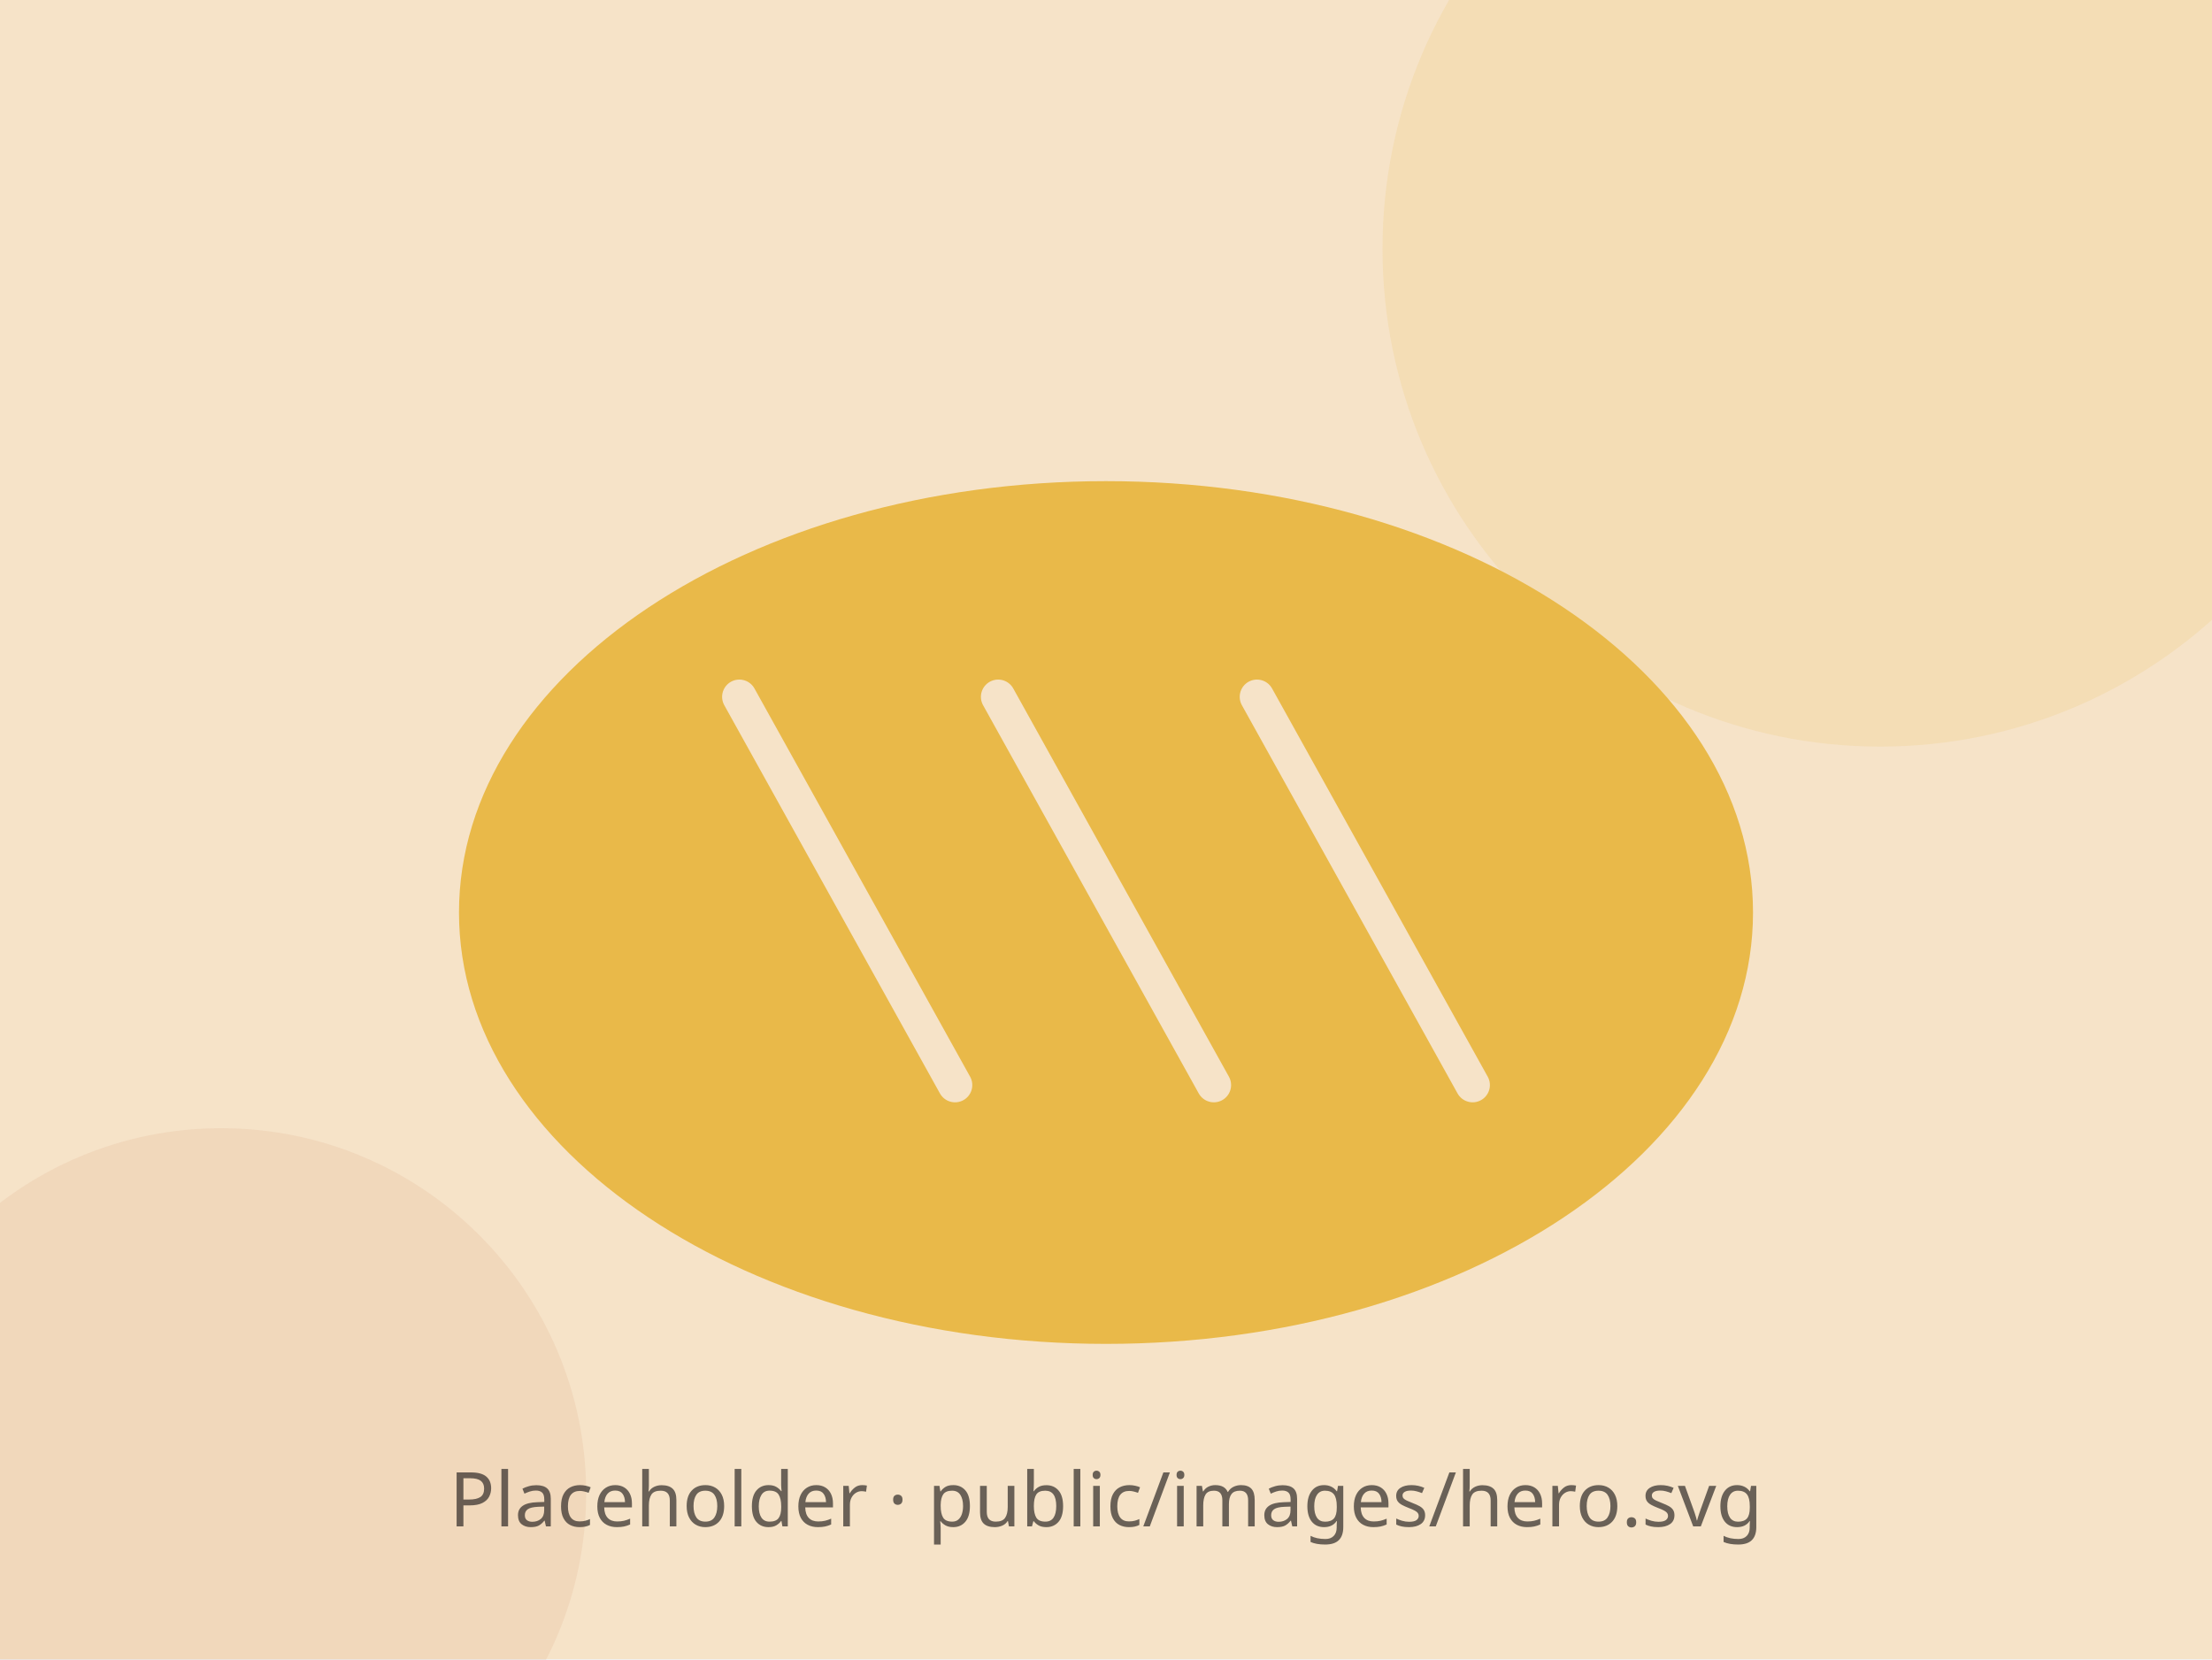
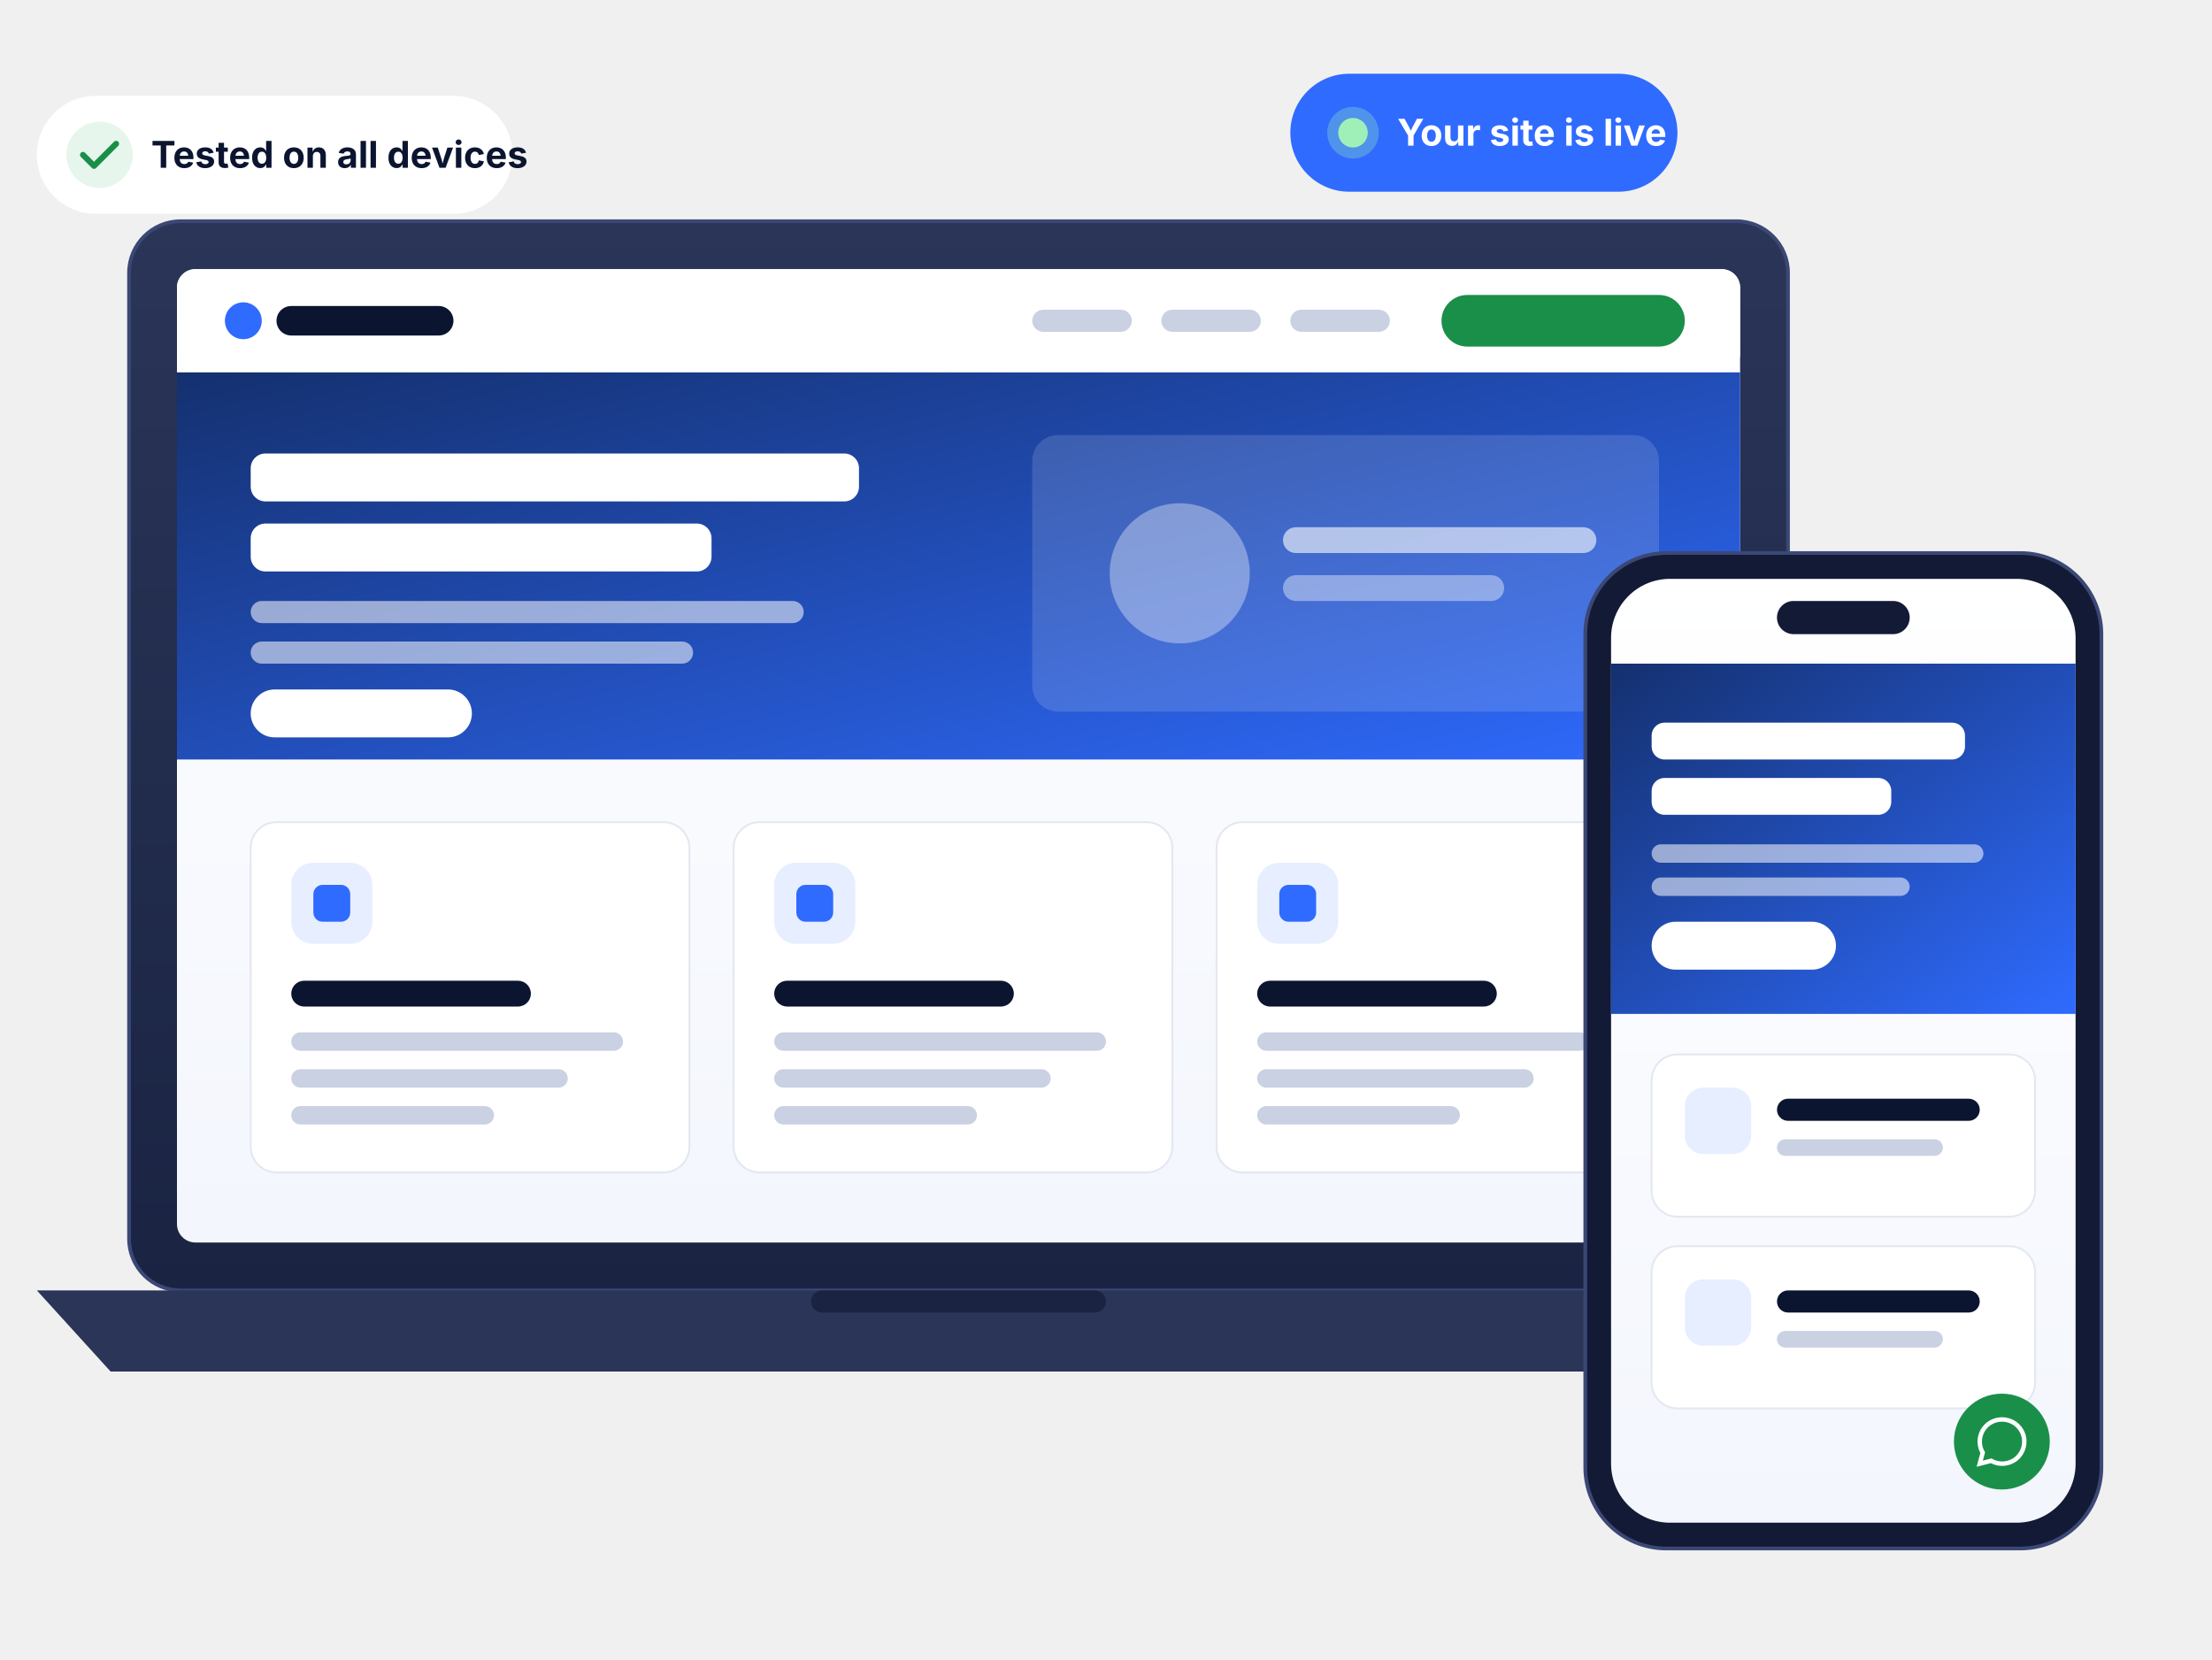
<svg xmlns="http://www.w3.org/2000/svg" viewBox="0 0 1200 900" width="1200" height="900">
-   <rect width="1200" height="900" fill="#f6e3c8" />
-   <circle cx="1020" cy="135" r="270" fill="#e9b949" opacity=".15" />
-   <circle cx="120" cy="810" r="198" fill="#b4532a" opacity=".08" />
-   <ellipse cx="600" cy="495" rx="351" ry="234" fill="#e9b949" />
-   <path d="M401.1 378 q58.5 105.3 117 210.6" stroke="#f6e3c8" stroke-width="18.72" fill="none" stroke-linecap="round" />
-   <path d="M541.5 378 q58.5 105.3 117 210.6" stroke="#f6e3c8" stroke-width="18.72" fill="none" stroke-linecap="round" />
-   <path d="M681.9 378 q58.5 105.3 117 210.6" stroke="#f6e3c8" stroke-width="18.72" fill="none" stroke-linecap="round" />
-   <text x="600" y="828" text-anchor="middle" font-family="system-ui,sans-serif" font-size="41" fill="#2f2a26" opacity=".7">Placeholder · public/images/hero.svg</text>
+   <defs>
+     <linearGradient id="scr" x1="0" y1="0" x2="0" y2="1">
+       <stop offset="0" stop-color="#ffffff" />
+       <stop offset="1" stop-color="#f3f6fd" />
+     </linearGradient>
+     <linearGradient id="heroBand" x1="0" y1="0" x2="1" y2="1">
+       <stop offset="0" stop-color="#14306f" />
+       <stop offset="1" stop-color="#2F6BFF" />
+     </linearGradient>
+     <linearGradient id="body" x1="0" y1="0" x2="0" y2="1">
+       <stop offset="0" stop-color="#2a3558" />
+       <stop offset="1" stop-color="#1a2342" />
+     </linearGradient>
+   </defs>
+   <rect x="70" y="120" width="900" height="580" rx="28" fill="url(#body)" stroke="#3b4876" stroke-width="2" />
+   <rect x="96" y="146" width="848" height="528" rx="10" fill="url(#scr)" />
+   <rect x="96" y="146" width="848" height="56" rx="10" fill="#fff" />
+   <circle cx="132" cy="174" r="10" fill="#2F6BFF" />
+   <rect x="150" y="166" width="96" height="16" rx="8" fill="#0B1530" />
+   <rect x="560" y="168" width="54" height="12" rx="6" fill="#c9d1e3" />
+   <rect x="630" y="168" width="54" height="12" rx="6" fill="#c9d1e3" />
+   <rect x="700" y="168" width="54" height="12" rx="6" fill="#c9d1e3" />
+   <rect x="782" y="160" width="132" height="28" rx="14" fill="#1a8f4a" />
+   <rect x="96" y="202" width="848" height="210" fill="url(#heroBand)" />
+   <rect x="136" y="246" width="330" height="26" rx="8" fill="#fff" />
+   <rect x="136" y="284" width="250" height="26" rx="8" fill="#fff" />
+   <rect x="136" y="326" width="300" height="12" rx="6" fill="#ffffff" opacity=".55" />
+   <rect x="136" y="348" width="240" height="12" rx="6" fill="#ffffff" opacity=".55" />
+   <rect x="136" y="374" width="120" height="26" rx="13" fill="#fff" />
+   <rect x="560" y="236" width="340" height="150" rx="14" fill="#ffffff" opacity=".14" />
+   <circle cx="640" cy="311" r="38" fill="#ffffff" opacity=".35" />
+   <rect x="696" y="286" width="170" height="14" rx="7" fill="#fff" opacity=".6" />
+   <rect x="696" y="312" width="120" height="14" rx="7" fill="#fff" opacity=".4" />
+   <rect x="136" y="446" width="238" height="190" rx="14" fill="#fff" stroke="#e3e7f0" />
+   <rect x="158" y="468" width="44" height="44" rx="12" fill="#e7eeff" />
+   <rect x="170" y="480" width="20" height="20" rx="5" fill="#2F6BFF" />
+   <rect x="158" y="532" width="130" height="14" rx="7" fill="#0B1530" />
+   <rect x="158" y="560" width="180" height="10" rx="5" fill="#c9d1e3" />
+   <rect x="158" y="580" width="150" height="10" rx="5" fill="#c9d1e3" />
+   <rect x="158" y="600" width="110" height="10" rx="5" fill="#c9d1e3" />
+   <rect x="398" y="446" width="238" height="190" rx="14" fill="#fff" stroke="#e3e7f0" />
+   <rect x="420" y="468" width="44" height="44" rx="12" fill="#e7eeff" />
+   <rect x="432" y="480" width="20" height="20" rx="5" fill="#2F6BFF" />
+   <rect x="420" y="532" width="130" height="14" rx="7" fill="#0B1530" />
+   <rect x="420" y="560" width="180" height="10" rx="5" fill="#c9d1e3" />
+   <rect x="420" y="580" width="150" height="10" rx="5" fill="#c9d1e3" />
+   <rect x="420" y="600" width="110" height="10" rx="5" fill="#c9d1e3" />
+   <rect x="660" y="446" width="238" height="190" rx="14" fill="#fff" stroke="#e3e7f0" />
+   <rect x="682" y="468" width="44" height="44" rx="12" fill="#e7eeff" />
+   <rect x="694" y="480" width="20" height="20" rx="5" fill="#2F6BFF" />
+   <rect x="682" y="532" width="130" height="14" rx="7" fill="#0B1530" />
+   <rect x="682" y="560" width="180" height="10" rx="5" fill="#c9d1e3" />
+   <rect x="682" y="580" width="150" height="10" rx="5" fill="#c9d1e3" />
+   <rect x="682" y="600" width="110" height="10" rx="5" fill="#c9d1e3" />
+   <path d="M20 700h1000l-40 44H60z" fill="#2a3558" />
+   <rect x="440" y="700" width="160" height="12" rx="6" fill="#1a2342" />
+   <g transform="translate(860 300)">
+     <rect width="280" height="540" rx="44" fill="#121a36" stroke="#3b4876" stroke-width="2" />
+     <rect x="14" y="14" width="252" height="512" rx="32" fill="url(#scr)" />
+     <rect x="104" y="26" width="72" height="18" rx="9" fill="#121a36" />
+     <rect x="14" y="60" width="252" height="190" fill="url(#heroBand)" />
+     <rect x="36" y="92" width="170" height="20" rx="7" fill="#fff" />
+     <rect x="36" y="122" width="130" height="20" rx="7" fill="#fff" />
+     <rect x="36" y="158" width="180" height="10" rx="5" fill="#fff" opacity=".55" />
+     <rect x="36" y="176" width="140" height="10" rx="5" fill="#fff" opacity=".55" />
+     <rect x="36" y="200" width="100" height="26" rx="13" fill="#fff" />
+     <rect x="36" y="272" width="208" height="88" rx="14" fill="#fff" stroke="#e3e7f0" />
+     <rect x="54" y="290" width="36" height="36" rx="10" fill="#e7eeff" />
+     <rect x="104" y="296" width="110" height="12" rx="6" fill="#0B1530" />
+     <rect x="104" y="318" width="90" height="9" rx="4.5" fill="#c9d1e3" />
+     <rect x="36" y="376" width="208" height="88" rx="14" fill="#fff" stroke="#e3e7f0" />
+     <rect x="54" y="394" width="36" height="36" rx="10" fill="#e7eeff" />
+     <rect x="104" y="400" width="110" height="12" rx="6" fill="#0B1530" />
+     <rect x="104" y="422" width="90" height="9" rx="4.5" fill="#c9d1e3" />
+     <circle cx="226" cy="482" r="26" fill="#1a8f4a" />
+     <path d="M216 482l7 7 13-14" stroke="#fff" stroke-width="0" fill="none" />
+     <path d="M226 470a12 12 0 0 0-10.4 18l-1.6 6 6.2-1.6A12 12 0 1 0 226 470z" fill="none" stroke="#fff" stroke-width="2.4" />
+   </g>
+   <g transform="translate(20 52)">
+     <rect width="258" height="64" rx="32" fill="#ffffff" />
+     <circle cx="34" cy="32" r="18" fill="#e6f6ec" />
+     <path d="M25 32l6 6 12-12" stroke="#1a8f4a" stroke-width="3.2" fill="none" stroke-linecap="round" stroke-linejoin="round" />
+     <text x="62" y="39" font-family="Inter, system-ui, -apple-system, 'Segoe UI', sans-serif" font-size="20" font-weight="650" fill="#0B1530">Tested on all devices</text>
+   </g>
+   <g transform="translate(700 40)">
+     <rect width="210" height="64" rx="32" fill="#2F6BFF" />
+     <circle cx="34" cy="32" r="8" fill="#9ff0b8" />
+     <circle cx="34" cy="32" r="14" fill="#9ff0b8" opacity=".3" />
+     <text x="58" y="39" font-family="Inter, system-ui, -apple-system, 'Segoe UI', sans-serif" font-size="20" font-weight="650" fill="#fff">Your site is live</text>
+   </g>
</svg>
